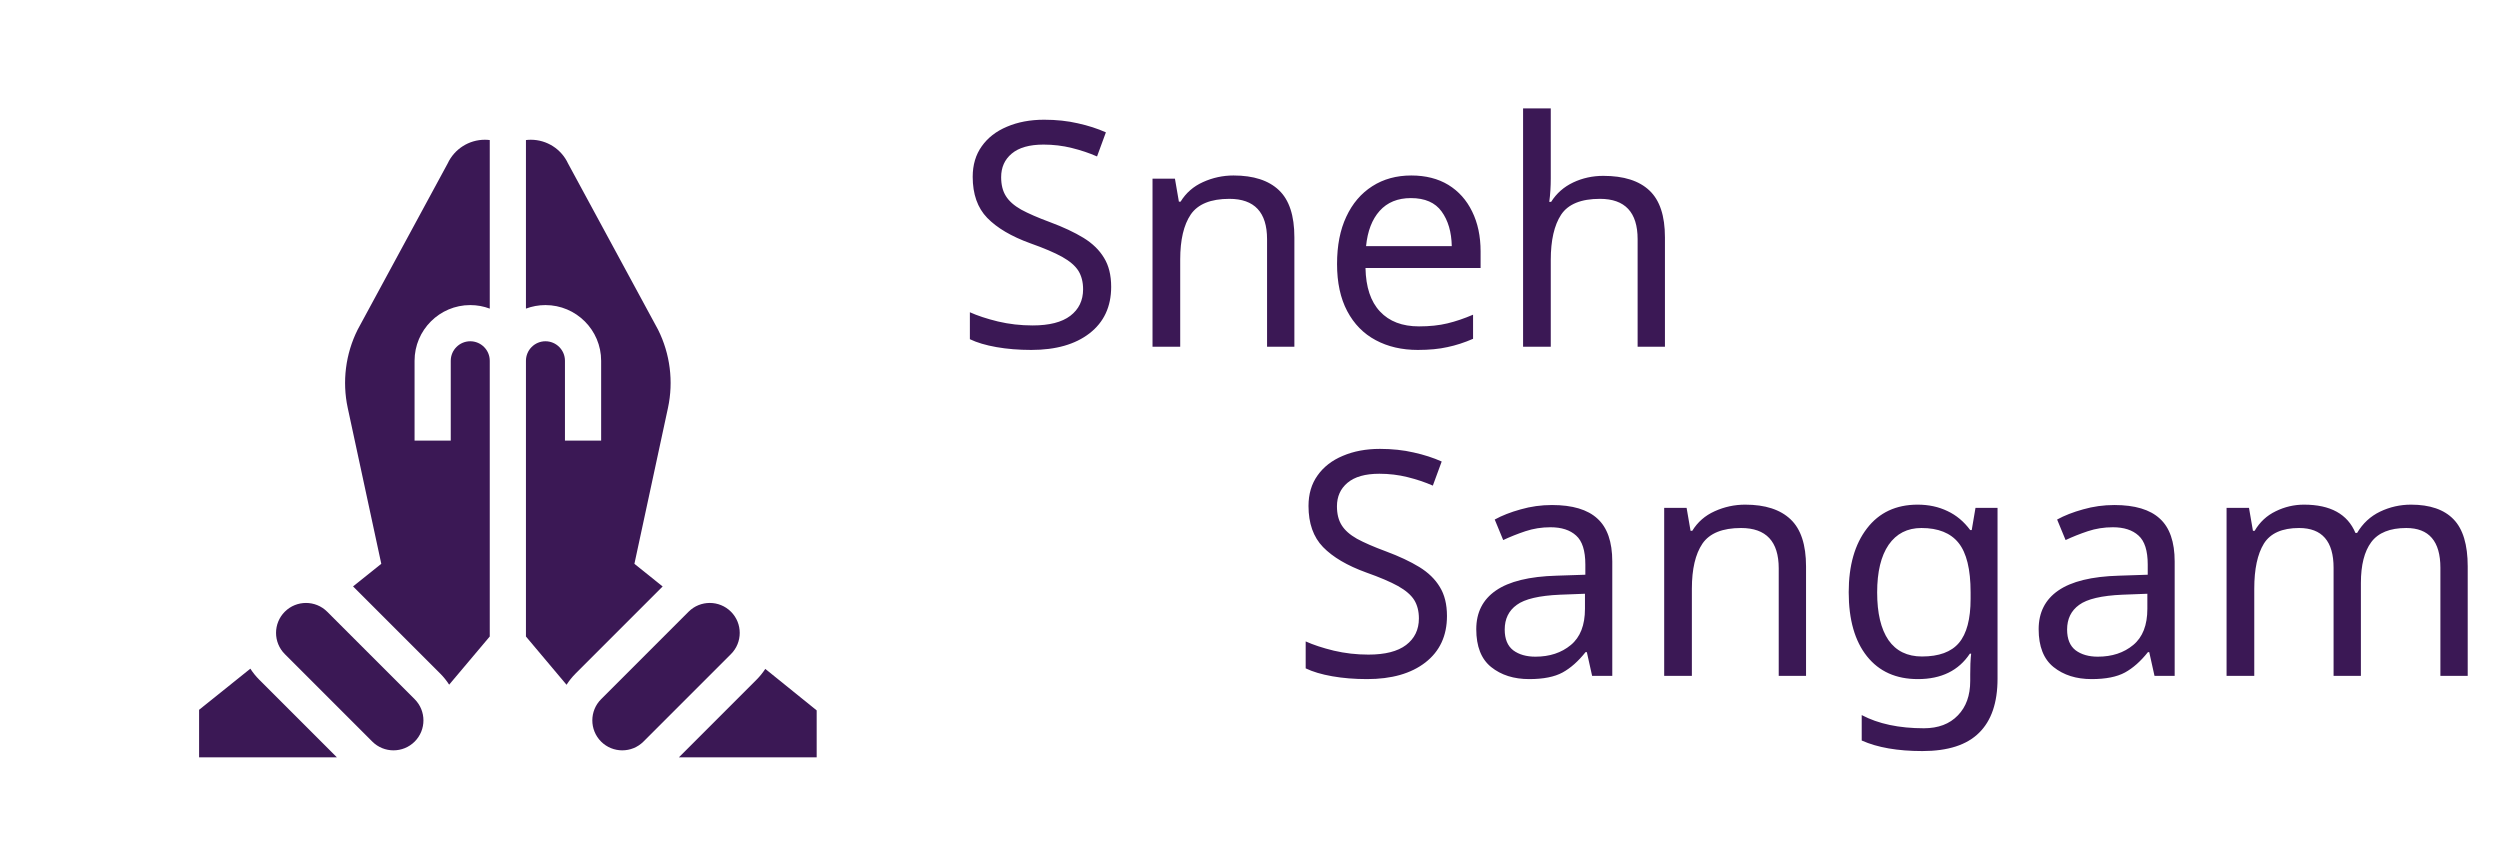
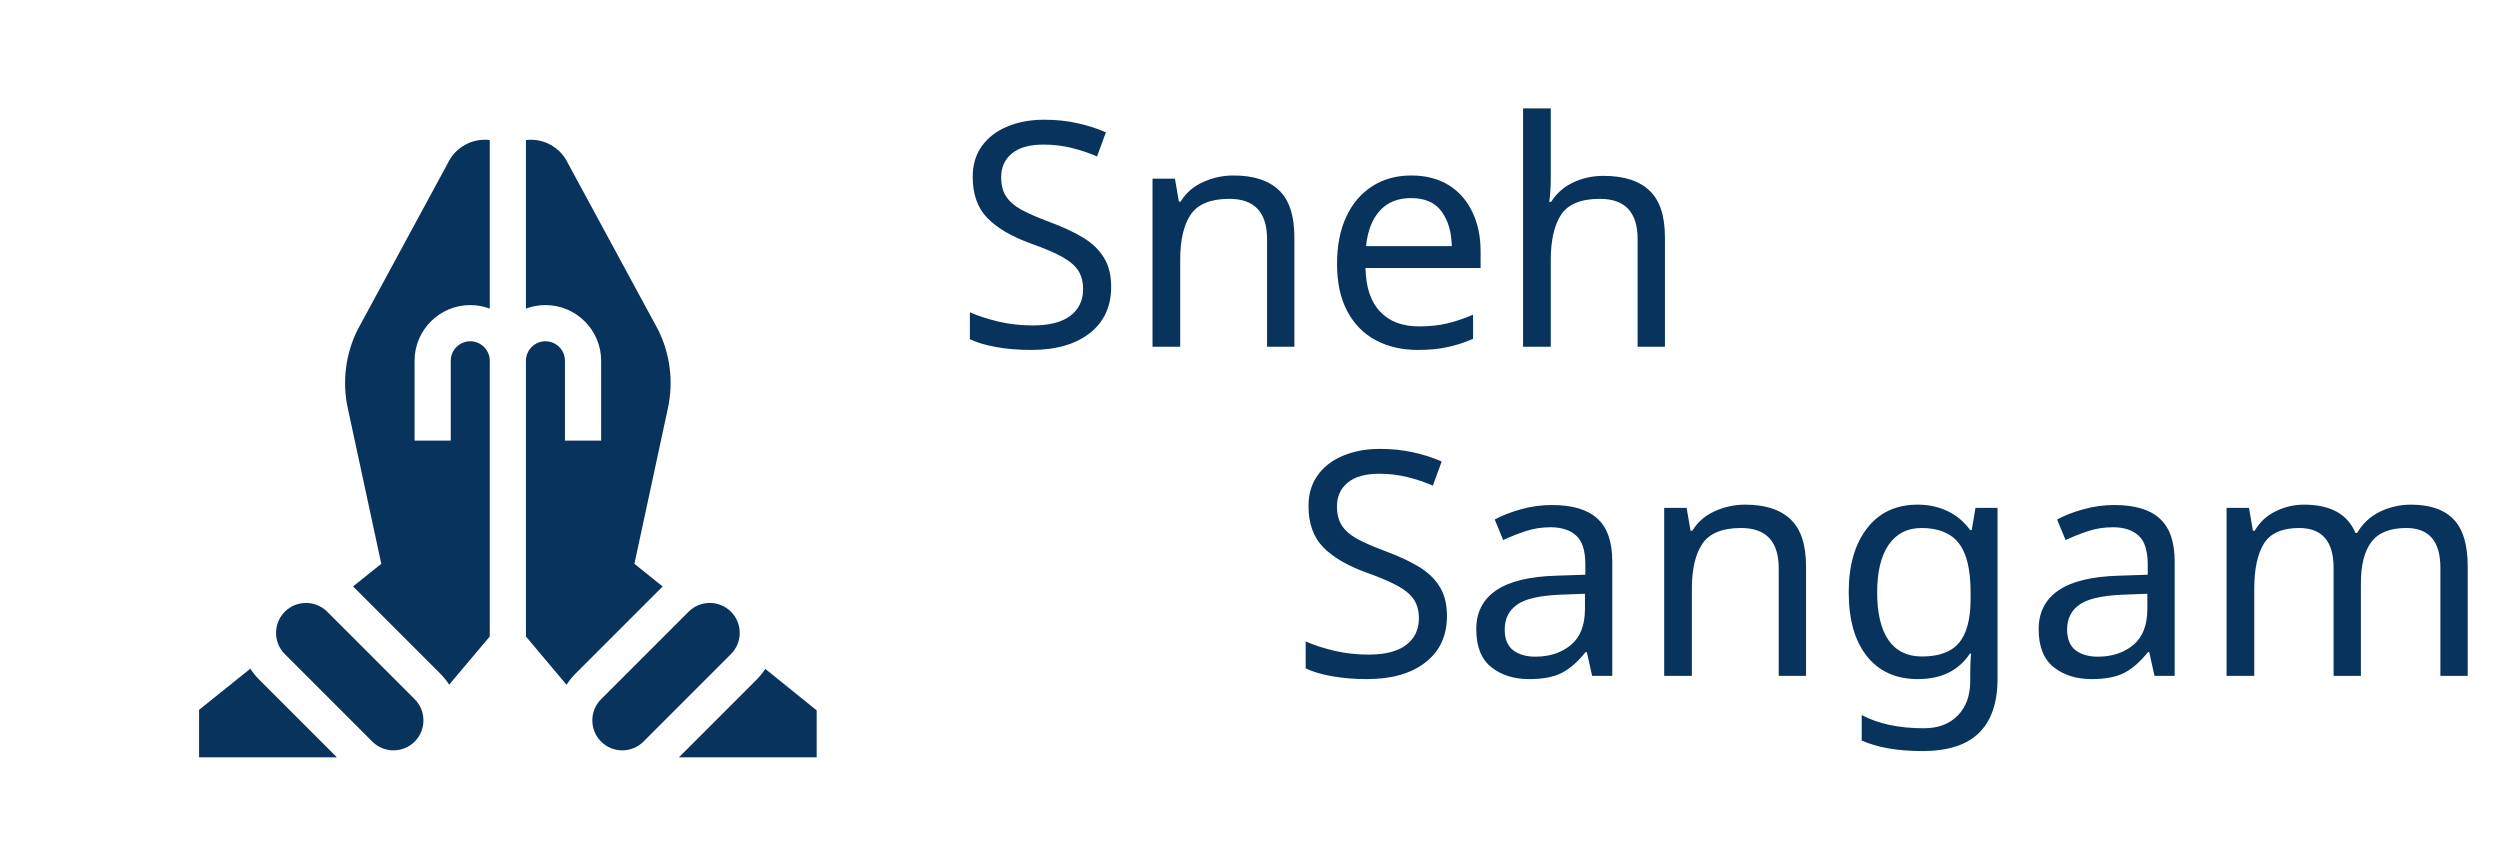
<svg xmlns="http://www.w3.org/2000/svg" id="logo_white" width="207.35" height="69.772" viewBox="0 0 207.35 69.772" version="1.1">
  <defs id="defs17" />
-   <g id="g549" style="fill:#000000">
-     <text id="Sneh_Sangam" data-name="Sneh Sangam" fill="#000" font-size="26px" font-family="MacondoSwashCaps-Regular, 'Macondo Swash Caps'" style="fill:#000000" x="151.12" y="28.758">
-       <tspan x="79.113" y="28.758" id="tspan2" style="fill:#3b1855">Sneh</tspan>
+   <g id="g549" style="fill:#07335d;fill-opacity:1">
+     <text id="Sneh_Sangam" data-name="Sneh Sangam" fill="#000" font-size="26px" font-family="MacondoSwashCaps-Regular, 'Macondo Swash Caps'" style="fill:#07335d;fill-opacity:1" x="151.12" y="28.758">
+       <tspan x="79.113" y="28.758" id="tspan2" style="fill:#07335d;fill-opacity:1">Sneh</tspan>
    </text>
-     <g id="g518" transform="matrix(0.1000443,0,0,0.1000443,16.51257,11.59008)" style="fill:#3b1855">
-       <path d="m 151.047,351.559 c -5.449,4.363 -13.586,10.879 -23.406,18.742 l 72.301,72.301 c 2.84,2.836 5.289,5.918 7.371,9.164 l 33.66,-39.941 V 183.242 c 0,-8.918 -7.254,-16.172 -16.172,-16.172 -8.914,0 -16.168,7.254 -16.168,16.172 v 66.203 h -30 v -66.203 c 0,-25.457 20.711,-46.172 46.168,-46.172 5.688,0 11.137,1.043 16.172,2.93 V 0.262 C 239.645,0.105 238.301,0 236.934,0 223.656,0 211.609,7.723 206.047,19.73 l -74.434,137.418 -0.23,0.441 c -9.953,19.926 -12.852,42.895 -8.168,64.672 z m 0,0" id="path492" style="fill:#3b1855" />
-       <path d="m 270.973,140 c 5.035,-1.887 10.48,-2.93 16.168,-2.93 25.461,0 46.172,20.715 46.172,46.172 v 66.203 h -30 v -66.203 c 0,-8.918 -7.254,-16.172 -16.172,-16.172 -8.914,0 -16.168,7.254 -16.168,16.172 v 228.605 l 33.66,40.004 c 2.098,-3.277 4.562,-6.387 7.426,-9.25 l 72.246,-72.246 c -9.82,-7.879 -17.965,-14.414 -23.41,-18.785 l 27.832,-129.309 c 4.688,-21.777 1.789,-44.746 -8.168,-64.676 L 380.449,157.363 305.898,19.73 C 300.336,7.723 288.289,0 275.012,0 c -1.367,0 -2.711,0.105 -4.039,0.262 z m 0,0" id="path494" style="fill:#3b1855" />
-       <path d="m 440.938,391.277 c -9.684,-9.684 -25.445,-9.684 -35.133,0 l -72.535,72.535 c -9.684,9.688 -9.684,25.449 0,35.133 9.688,9.688 25.449,9.688 35.133,0 l 72.535,-72.531 c 9.688,-9.688 9.688,-25.449 0,-35.137 z m 0,0" id="path496" style="fill:#3b1855" />
-       <path d="m 512,473.09 c -11.41,-9.191 -26.301,-21.301 -42.613,-34.41 -2.055,3.168 -4.461,6.172 -7.234,8.945 L 397.777,512 H 512 Z m 0,0" id="path498" style="fill:#3b1855" />
-       <path d="m 143.598,498.945 c 9.684,9.688 25.445,9.688 35.133,0 9.684,-9.684 9.684,-25.445 0,-35.133 l -72.535,-72.535 c -4.844,-4.84 -11.207,-7.262 -17.566,-7.262 -6.363,0 -12.727,2.422 -17.566,7.262 -9.688,9.688 -9.688,25.449 0,35.133 z m 0,0" id="path500" style="fill:#3b1855" />
-       <path d="M 0,512 H 114.223 L 49.848,447.625 C 47.023,444.801 44.578,441.734 42.5,438.5 26.488,451.336 11.59,463.289 0,472.602 Z m 0,0" id="path502" style="fill:#3b1855" />
+     <g id="g518" transform="matrix(0.1000443,0,0,0.1000443,16.51257,11.59008)" style="fill:#07335d;fill-opacity:1">
+       <path d="m 151.047,351.559 c -5.449,4.363 -13.586,10.879 -23.406,18.742 l 72.301,72.301 c 2.84,2.836 5.289,5.918 7.371,9.164 l 33.66,-39.941 V 183.242 c 0,-8.918 -7.254,-16.172 -16.172,-16.172 -8.914,0 -16.168,7.254 -16.168,16.172 v 66.203 h -30 v -66.203 c 0,-25.457 20.711,-46.172 46.168,-46.172 5.688,0 11.137,1.043 16.172,2.93 V 0.262 C 239.645,0.105 238.301,0 236.934,0 223.656,0 211.609,7.723 206.047,19.73 l -74.434,137.418 -0.23,0.441 c -9.953,19.926 -12.852,42.895 -8.168,64.672 z m 0,0" id="path492" style="fill:#07335d;fill-opacity:1" />
+       <path d="m 270.973,140 c 5.035,-1.887 10.48,-2.93 16.168,-2.93 25.461,0 46.172,20.715 46.172,46.172 v 66.203 h -30 v -66.203 c 0,-8.918 -7.254,-16.172 -16.172,-16.172 -8.914,0 -16.168,7.254 -16.168,16.172 v 228.605 l 33.66,40.004 c 2.098,-3.277 4.562,-6.387 7.426,-9.25 l 72.246,-72.246 c -9.82,-7.879 -17.965,-14.414 -23.41,-18.785 l 27.832,-129.309 c 4.688,-21.777 1.789,-44.746 -8.168,-64.676 L 380.449,157.363 305.898,19.73 C 300.336,7.723 288.289,0 275.012,0 c -1.367,0 -2.711,0.105 -4.039,0.262 z m 0,0" id="path494" style="fill:#07335d;fill-opacity:1" />
+       <path d="m 440.938,391.277 c -9.684,-9.684 -25.445,-9.684 -35.133,0 l -72.535,72.535 c -9.684,9.688 -9.684,25.449 0,35.133 9.688,9.688 25.449,9.688 35.133,0 l 72.535,-72.531 c 9.688,-9.688 9.688,-25.449 0,-35.137 z m 0,0" id="path496" style="fill:#07335d;fill-opacity:1" />
+       <path d="m 512,473.09 c -11.41,-9.191 -26.301,-21.301 -42.613,-34.41 -2.055,3.168 -4.461,6.172 -7.234,8.945 L 397.777,512 H 512 Z m 0,0" id="path498" style="fill:#07335d;fill-opacity:1" />
+       <path d="m 143.598,498.945 c 9.684,9.688 25.445,9.688 35.133,0 9.684,-9.684 9.684,-25.445 0,-35.133 l -72.535,-72.535 c -4.844,-4.84 -11.207,-7.262 -17.566,-7.262 -6.363,0 -12.727,2.422 -17.566,7.262 -9.688,9.688 -9.688,25.449 0,35.133 z m 0,0" id="path500" style="fill:#07335d;fill-opacity:1" />
+       <path d="M 0,512 H 114.223 L 49.848,447.625 C 47.023,444.801 44.578,441.734 42.5,438.5 26.488,451.336 11.59,463.289 0,472.602 Z m 0,0" id="path502" style="fill:#07335d;fill-opacity:1" />
    </g>
-     <text id="Sneh_Sangam-7" data-name="Sneh Sangam" fill="#555" font-size="26px" font-family="MacondoSwashCaps-Regular, 'Macondo Swash Caps'" style="fill:#555" x="178.97" y="56.058">
-       <tspan x="106.963" y="56.058" id="tspan2-1" style="fill:#3b1855">Sangam</tspan>
+     <text id="Sneh_Sangam-7" data-name="Sneh Sangam" fill="#555" font-size="26px" font-family="MacondoSwashCaps-Regular, 'Macondo Swash Caps'" style="fill:#07335d;fill-opacity:1" x="178.97" y="56.058">
+       <tspan x="106.963" y="56.058" id="tspan2-1" style="fill:#07335d;fill-opacity:1">Sangam</tspan>
    </text>
  </g>
</svg>
